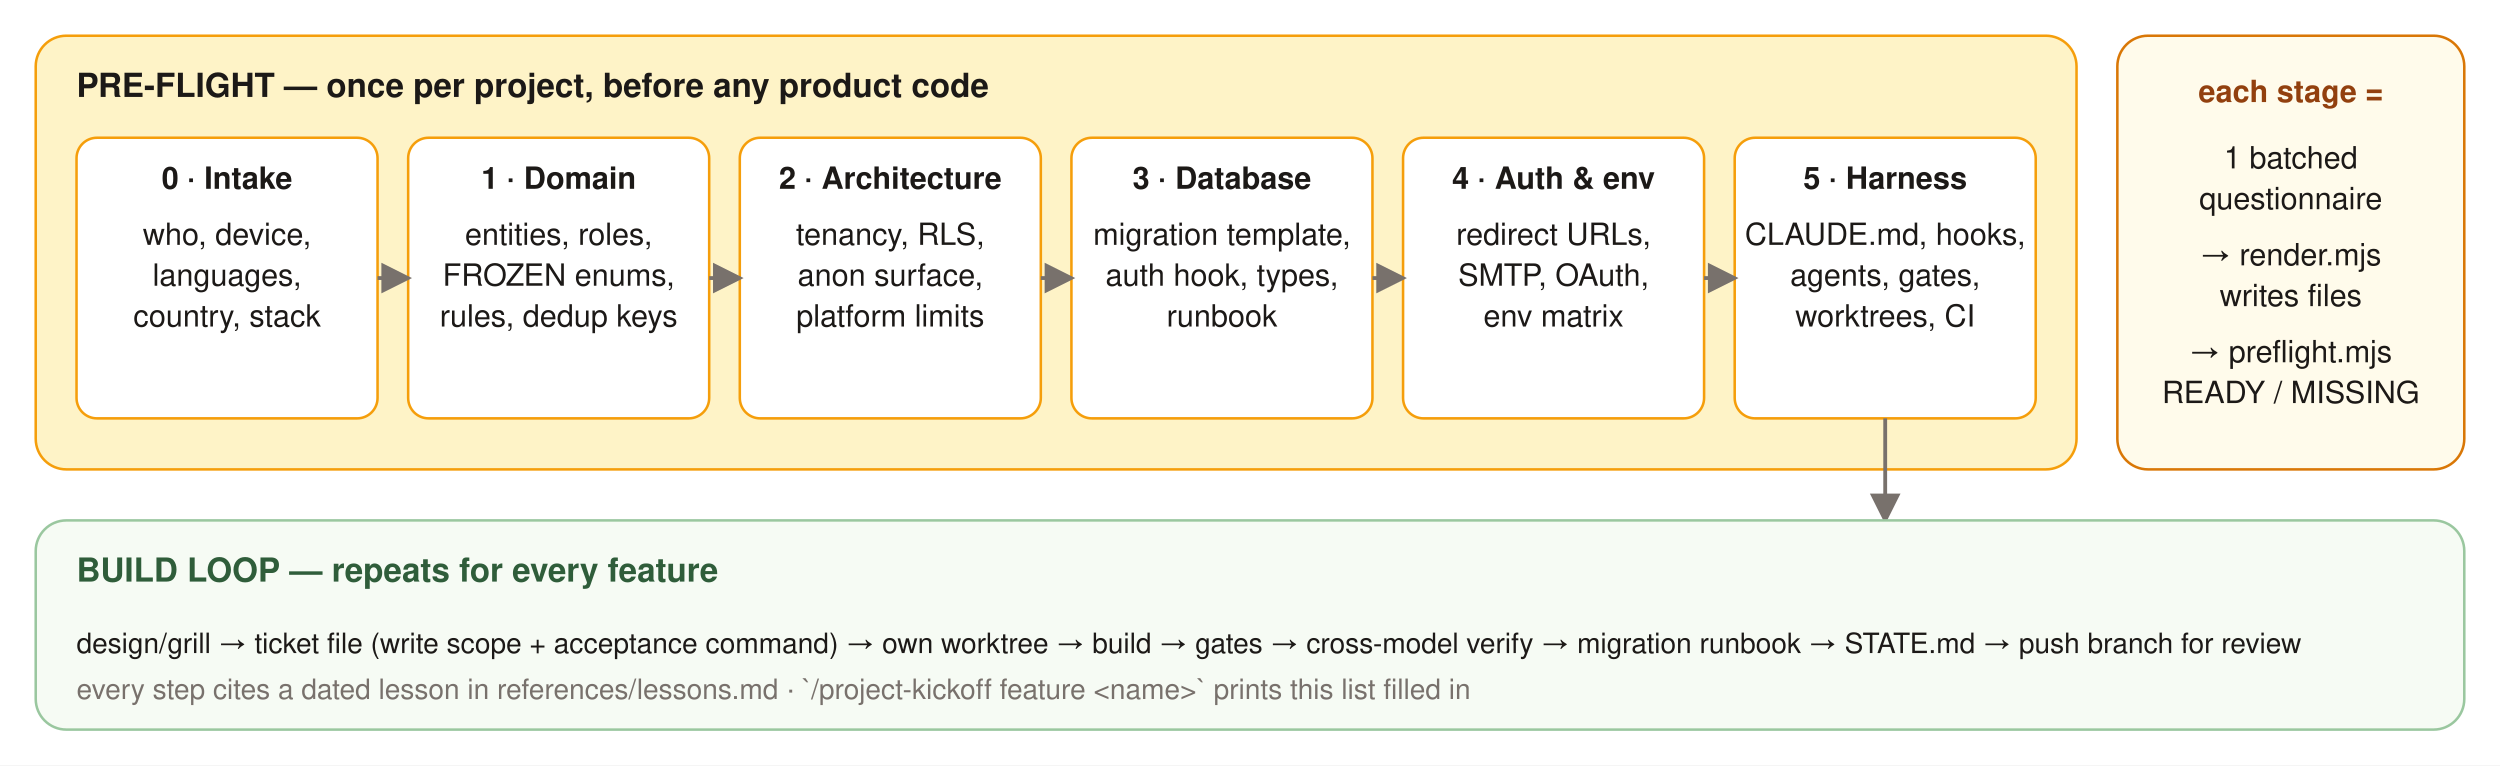
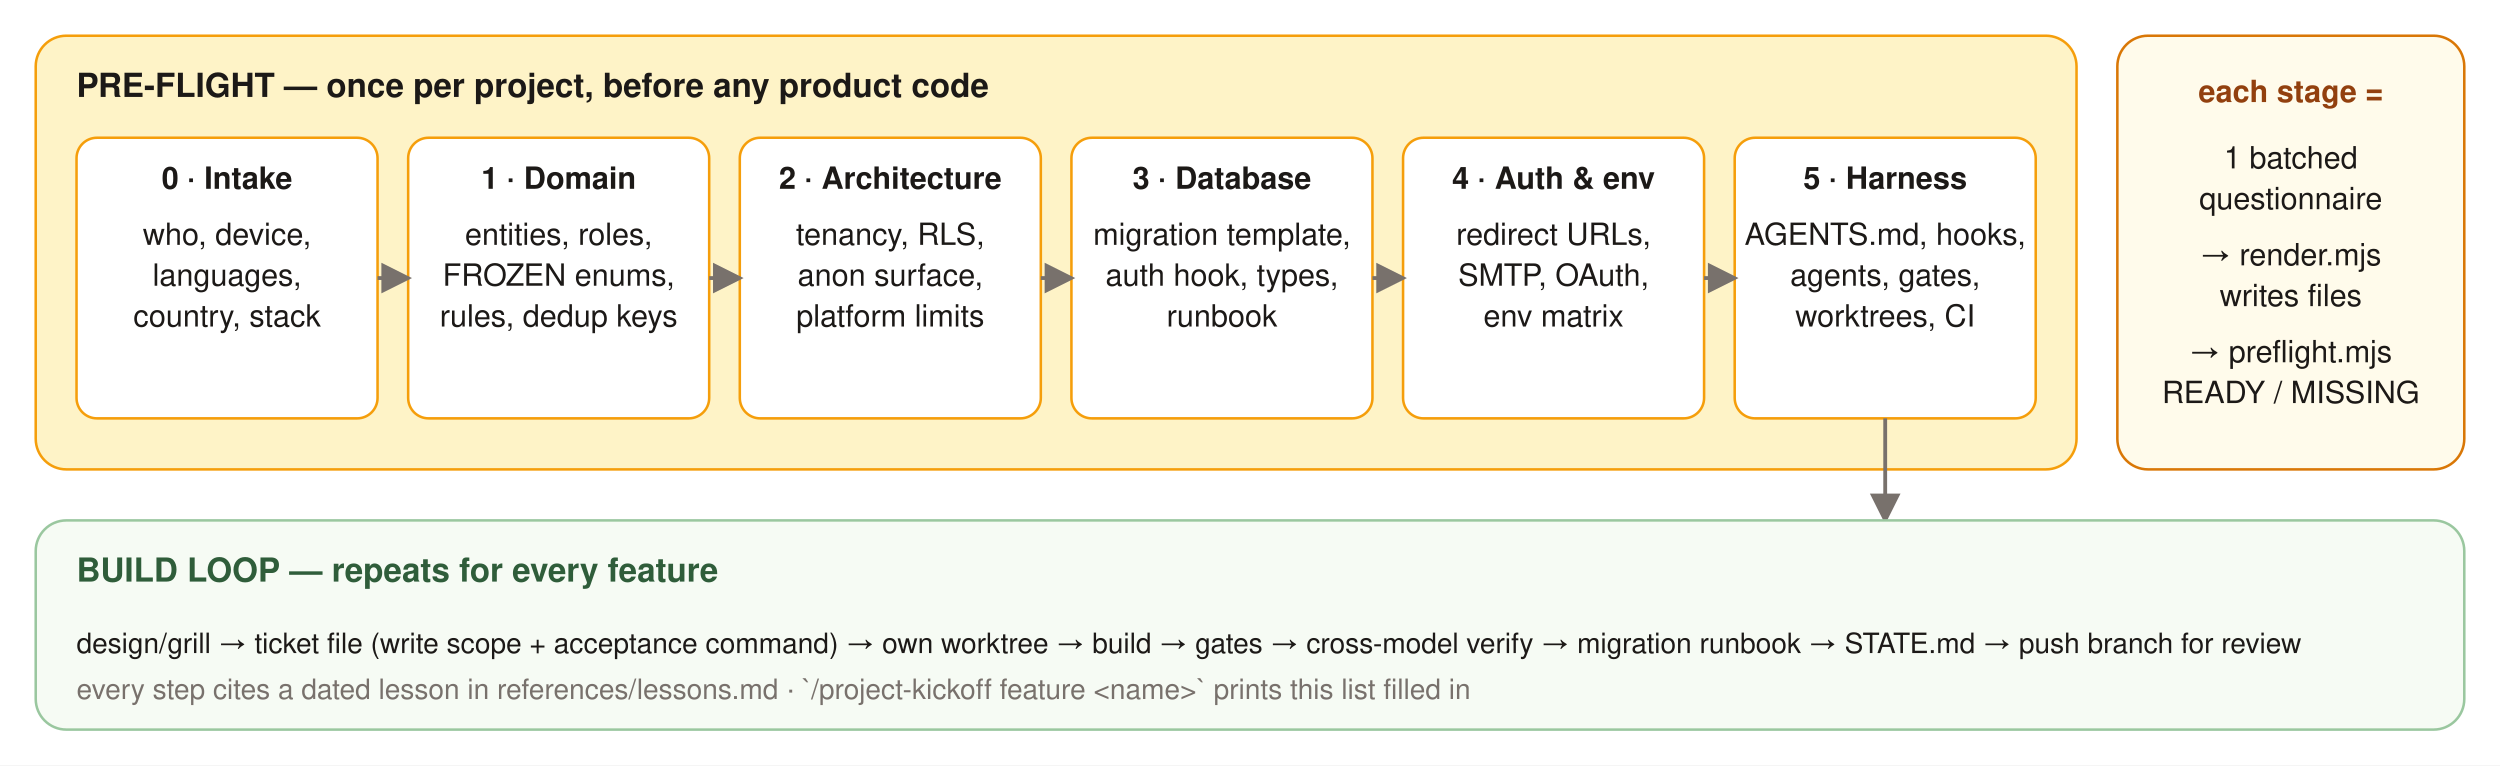
<svg xmlns="http://www.w3.org/2000/svg" width="980" height="300" viewBox="0 0 980 300" font-family="Segoe UI, Helvetica, Arial, sans-serif" font-size="13">
  <defs>
    <marker id="a" markerWidth="8" markerHeight="8" refX="7" refY="4" orient="auto">
      <path d="M0,0 L8,4 L0,8 z" fill="#78716C" />
    </marker>
  </defs>
  <rect width="980" height="300" fill="#ffffff" />
  <rect x="14" y="14" width="800" height="170" rx="12" fill="#FEF3C7" stroke="#F59E0B" />
  <text x="30" y="38" fill="#1C1917" font-weight="bold">PRE-FLIGHT — once per project, before any product code</text>
  <g font-size="12" fill="#1C1917">
    <rect x="30" y="54" width="118" height="110" rx="8" fill="#fff" stroke="#F59E0B" />
    <text x="89" y="74" text-anchor="middle" font-weight="bold">0 · Intake</text>
    <text x="89" y="96" text-anchor="middle">who, device,</text>
    <text x="89" y="112" text-anchor="middle">languages,</text>
    <text x="89" y="128" text-anchor="middle">country, stack</text>
    <rect x="160" y="54" width="118" height="110" rx="8" fill="#fff" stroke="#F59E0B" />
    <text x="219" y="74" text-anchor="middle" font-weight="bold">1 · Domain</text>
    <text x="219" y="96" text-anchor="middle">entities, roles,</text>
    <text x="219" y="112" text-anchor="middle">FROZEN enums,</text>
    <text x="219" y="128" text-anchor="middle">rules, dedup keys</text>
    <rect x="290" y="54" width="118" height="110" rx="8" fill="#fff" stroke="#F59E0B" />
    <text x="349" y="74" text-anchor="middle" font-weight="bold">2 · Architecture</text>
    <text x="349" y="96" text-anchor="middle">tenancy, RLS,</text>
    <text x="349" y="112" text-anchor="middle">anon surface,</text>
    <text x="349" y="128" text-anchor="middle">platform limits</text>
    <rect x="420" y="54" width="118" height="110" rx="8" fill="#fff" stroke="#F59E0B" />
    <text x="479" y="74" text-anchor="middle" font-weight="bold">3 · Database</text>
    <text x="479" y="96" text-anchor="middle">migration template,</text>
    <text x="479" y="112" text-anchor="middle">auth hook, types,</text>
    <text x="479" y="128" text-anchor="middle">runbook</text>
    <rect x="550" y="54" width="118" height="110" rx="8" fill="#fff" stroke="#F59E0B" />
    <text x="609" y="74" text-anchor="middle" font-weight="bold">4 · Auth &amp; env</text>
    <text x="609" y="96" text-anchor="middle">redirect URLs,</text>
    <text x="609" y="112" text-anchor="middle">SMTP, OAuth,</text>
    <text x="609" y="128" text-anchor="middle">env matrix</text>
    <rect x="680" y="54" width="118" height="110" rx="8" fill="#fff" stroke="#F59E0B" />
    <text x="739" y="74" text-anchor="middle" font-weight="bold">5 · Harness</text>
-     <text x="739" y="96" text-anchor="middle">CLAUDE.md, hooks,</text>
+     <text x="739" y="96" text-anchor="middle">AGENTS.md, hooks,</text>
    <text x="739" y="112" text-anchor="middle">agents, gates,</text>
    <text x="739" y="128" text-anchor="middle">worktrees, CI</text>
    <g stroke="#78716C" stroke-width="1.5" marker-end="url(#a)">
      <line x1="148" y1="109" x2="160" y2="109" />
      <line x1="278" y1="109" x2="290" y2="109" />
      <line x1="408" y1="109" x2="420" y2="109" />
      <line x1="538" y1="109" x2="550" y2="109" />
      <line x1="668" y1="109" x2="680" y2="109" />
    </g>
  </g>
  <rect x="830" y="14" width="136" height="170" rx="12" fill="#FFFBEB" stroke="#D97706" />
  <text x="898" y="40" text-anchor="middle" fill="#92400E" font-weight="bold" font-size="12">each stage =</text>
  <text x="898" y="66" text-anchor="middle" fill="#1C1917" font-size="12">1 batched</text>
  <text x="898" y="82" text-anchor="middle" fill="#1C1917" font-size="12">questionnaire</text>
  <text x="898" y="104" text-anchor="middle" fill="#1C1917" font-size="12">→ render.mjs</text>
  <text x="898" y="120" text-anchor="middle" fill="#1C1917" font-size="12">writes files</text>
  <text x="898" y="142" text-anchor="middle" fill="#1C1917" font-size="12">→ preflight.mjs</text>
  <text x="898" y="158" text-anchor="middle" fill="#1C1917" font-size="12">READY / MISSING</text>
  <line x1="739" y1="164" x2="739" y2="204" stroke="#78716C" stroke-width="1.5" marker-end="url(#a)" />
  <rect x="14" y="204" width="952" height="82" rx="12" fill="#f6fbf4" stroke="#9ac79f" />
  <text x="30" y="228" fill="#2f5d3a" font-weight="bold">BUILD LOOP — repeats for every feature</text>
  <text x="30" y="256" fill="#1C1917" font-size="11">design/grill → ticket file (write scope + acceptance command) → own worktree → build → gates → cross-model verify → migration runbook → STATE.md → push branch for review</text>
  <text x="30" y="274" fill="#78716C" font-size="11">every step cites a dated lesson in references/lessons.md · `/project-kickoff feature &lt;name&gt;` prints this list filled in</text>
</svg>
